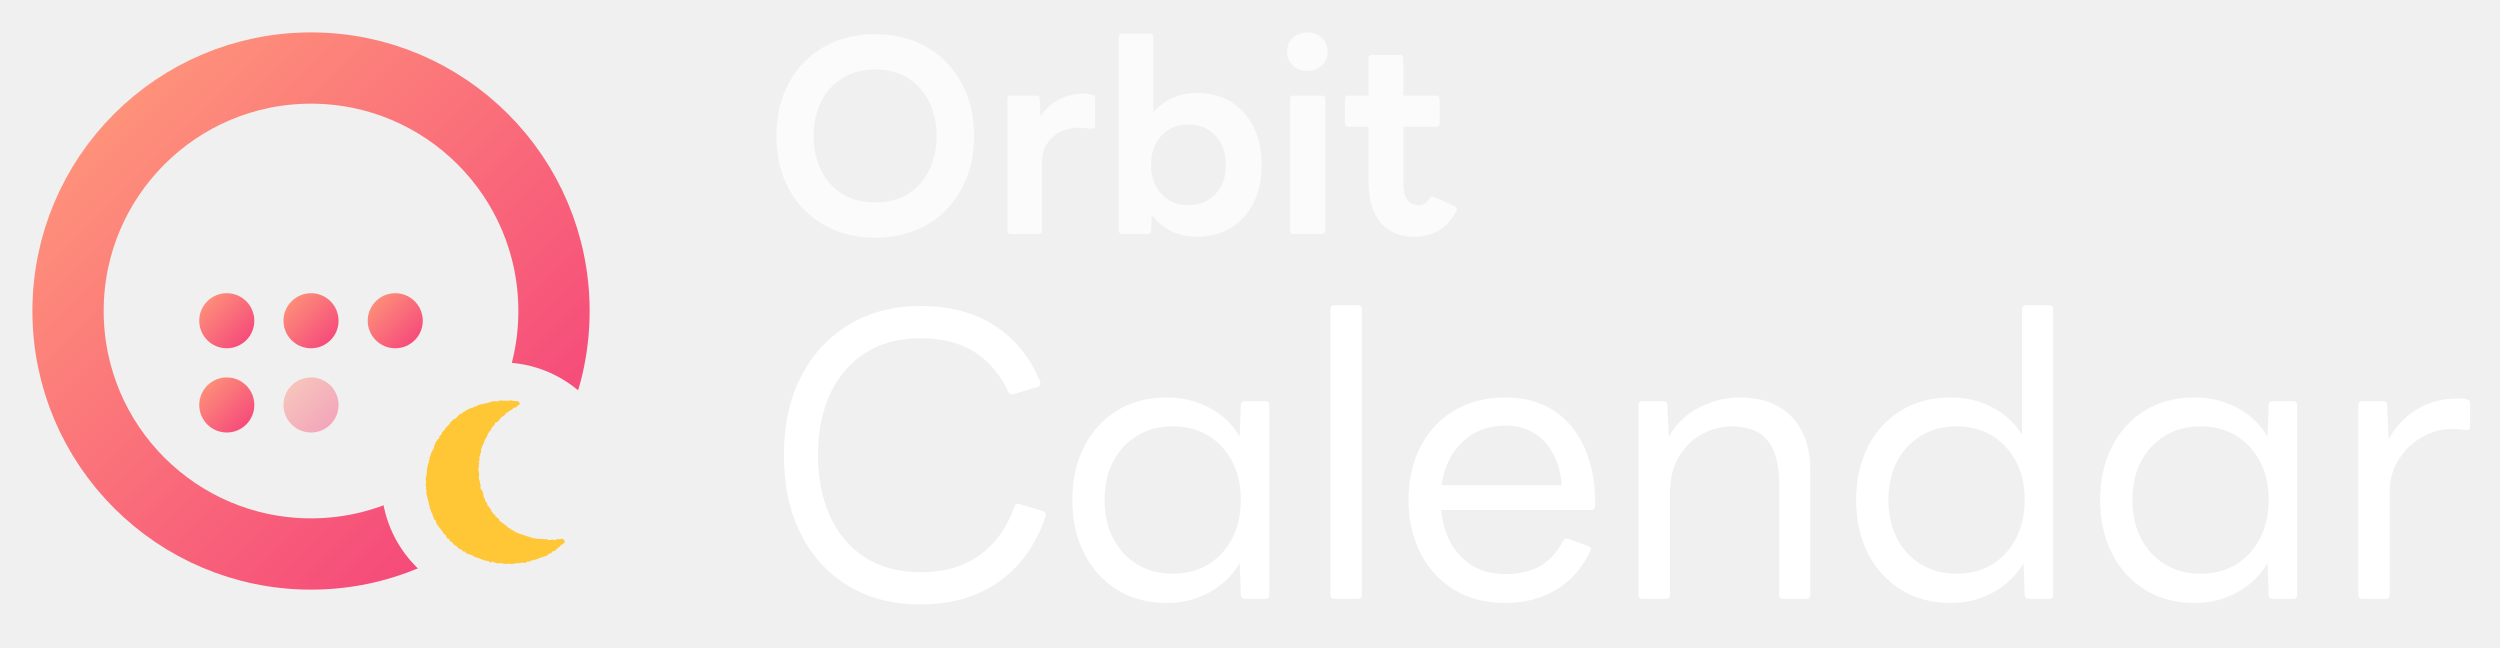
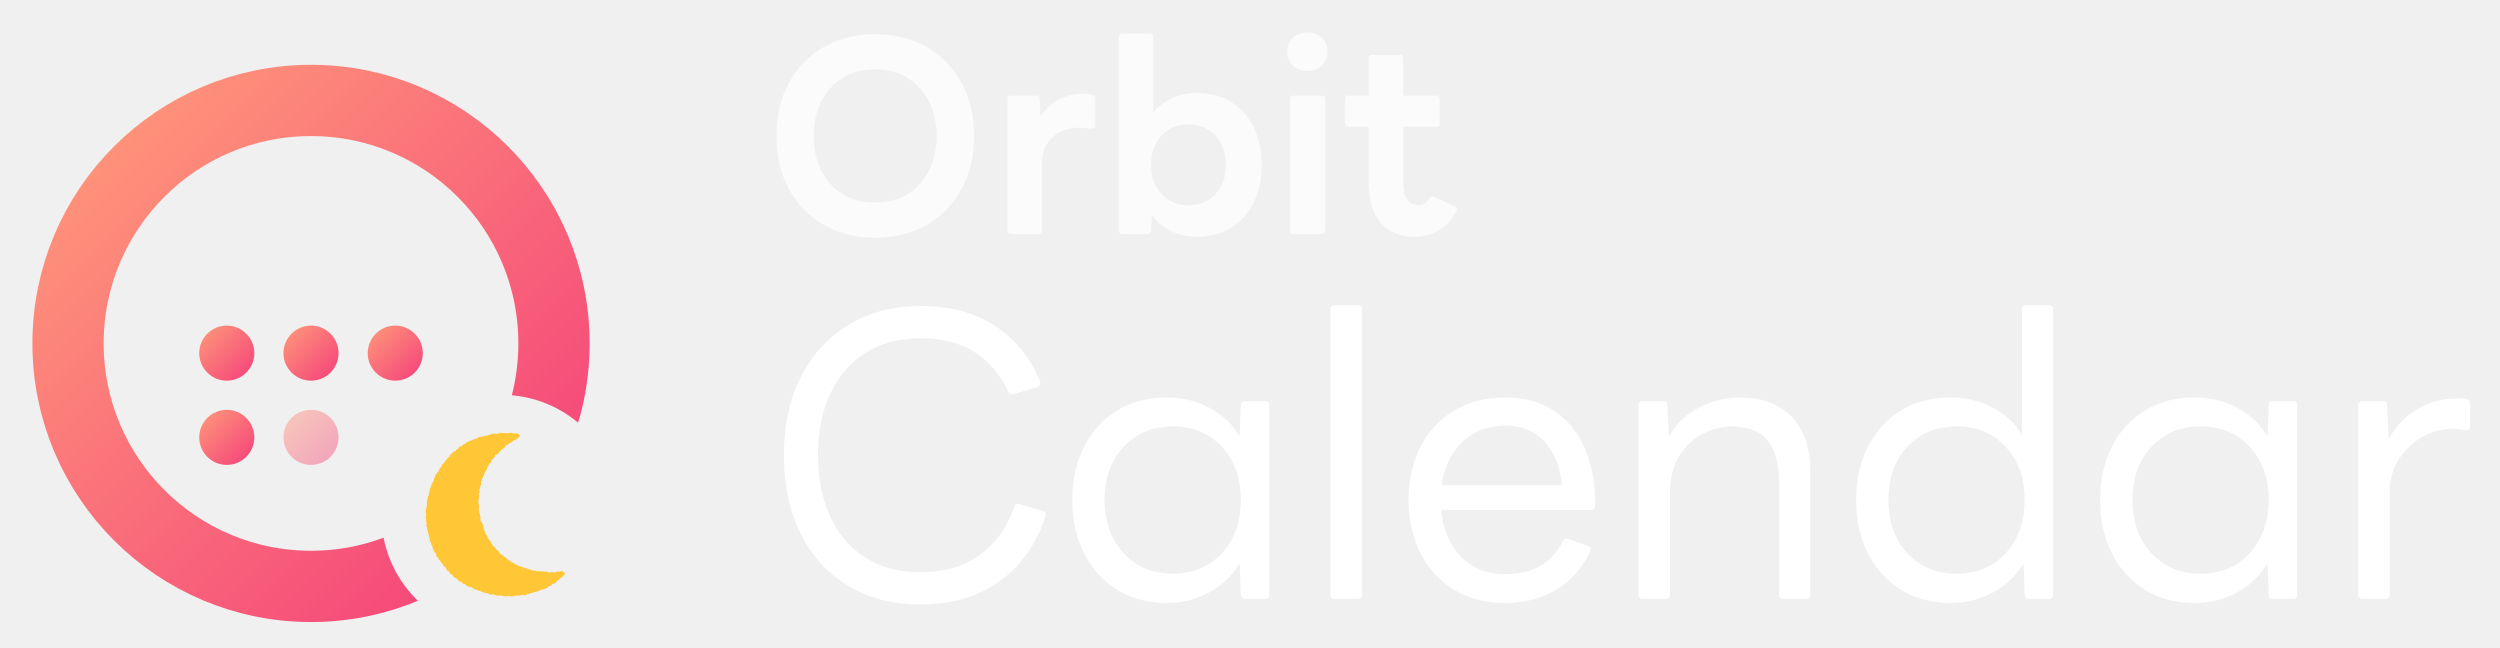
<svg xmlns="http://www.w3.org/2000/svg" viewBox="0 0 463 120">
  <defs>
    <linearGradient id="ink" x1="0" y1="0" x2="1" y2="1">
      <stop offset="0" stop-color="#FF9A7A" />
      <stop offset="1" stop-color="#F43F7A" />
    </linearGradient>
    <clipPath id="inside">
      <circle cx="256" cy="256" r="146" />
    </clipPath>
    <mask id="moon-gap">
      <rect width="512" height="512" fill="#fff" />
      <circle cx="373.42" cy="361.72" r="74" fill="#000" />
    </mask>
  </defs>
-   <g transform="scale(0.3) translate(-64 -64)">
+   <g transform="translate(0 6) scale(0.3) translate(-64 -64)">
    <g mask="url(#moon-gap)">
      <path d="M116 204H396" stroke="url(#ink)" stroke-width="34" clip-path="url(#inside)" />
      <circle cx="204" cy="262" r="17" fill="url(#ink)" />
      <circle cx="256" cy="262" r="17" fill="url(#ink)" />
      <circle cx="308" cy="262" r="17" fill="url(#ink)" />
      <circle cx="204" cy="314" r="17" fill="url(#ink)" />
      <circle cx="256" cy="314" r="17" fill="url(#ink)" opacity="0.45" />
      <circle cx="256" cy="256" r="150" fill="none" stroke="url(#ink)" stroke-width="44" />
    </g>
    <path transform="translate(319.14 302.84) scale(0.46)" d="M183.57,223.72c-.77-.04-1.41.11-2,.45-.33.19-.58.43-.63.82-.1.72-.59,1.07-1.23,1.19-.7.13-1.35.35-1.92.78-.31.23-.67.3-1.02.36-.91.16-1.79.39-2.52,1-.06.05-.15.09-.23.09-2.12-.06-3.83,1.19-5.75,1.75-.5.15-.71.66-1.2.7-1.66.15-3.04,1.39-4.79,1.18-.24-.03-.44.09-.62.22-.68.47-1.58.4-2.22.7-1.02.47-2,.38-3.01.52-.29.04-.41.27-.41.56,0,.34.03.76-.38.82-.38.06-.78-.09-1.08-.36-.84-.74-1.4-.66-1.9.34-.29.59-.7.93-1.39.85-.79-.09-1.5.02-2.05.68-.29.34-.6.25-.85-.06-.79-.98-1.71-.84-2.77-.48-1.32.44-2.61.86-4.1.8-1.29-.05-2.57.01-3.86-.2-.58-.09-1.3.37-1.74.84-.37.39-.67.46-1.09.26-.84-.4-1.58-.4-2.41.17-.6.42-1.43.38-2.04-.16-.47-.42-.93-.45-1.46-.19-.55.26-1.03.25-1.56-.13-.55-.4-1.71-.18-2.17.31-.49.51-1.13.49-1.63.2-1.23-.7-2.53-.64-3.84-.52-.63.06-1.08-.28-1.52-.61-.49-.37-.95-.54-1.52-.15-.17.12-.42.19-.64.18-1.09-.05-2.19-.19-3.22.36-.26.14-.48,0-.68-.19-.26-.25-.57-.47-.8-.74-.45-.53-.92-.62-1.44-.15-.45.41-.87.3-1.27-.04-.53-.45-1.06-.92-1.58-1.39-.4-.36-.69-.35-1.03.11-.95,1.29-1.94,1.43-3.14.42-.68-.57-1.34-1.11-2.31-.96-.16.03-.31-.02-.45-.16-.46-.47-1.1-.62-1.7-.6-1.31.05-2.51-.46-3.78-.63-.38-.05-.55-.36-.86-.49-2-.81-4.01-1.62-6.02-2.4-.52-.2-1.17.12-1.62-.25-.76-.63-1.67-.79-2.57-1.04-.27-.07-.53-.3-.77-.28-1.4.17-2-.9-2.76-1.72-.11-.12-.17-.33-.36-.3-.85.17-1.44-.39-2.04-.79-1.14-.76-2.49-.38-3.68-.83-1.73-.65-3.17-1.65-4.41-3-.53-.58-1.23-.98-2.03-.83-.85.17-1.37-.16-1.71-.85-.25-.5-.79-.87-.62-1.58.08-.33-.33-.29-.57-.25-1,.17-1.91.04-2.8-.51-.34-.22-.65-.42-.88-.74-.39-.55-.74-1.09-1.43-1.35-.39-.15-.63-.55-.75-.97-.27-.94-.85-1.3-1.85-1.49-1.08-.21-2.25-.63-2.88-1.73-.32-.56-.62-1.1-1.15-1.51-.44-.34-.68-.86-.83-1.43-.23-.88-.54-1.01-1.38-.7-.82.3-1.87-.56-1.88-1.68,0-.88-.26-1.54-.91-2.12-.27-.24-.39-.38-.61,0-.29.51-.64.33-.96.06-1.23-1.04-2.01-2.36-2.33-3.93-.12-.57-.33-1.04-.84-1.38-.7-.46-1.37-.98-2.07-1.44-.44-.29-.81-.68-.92-1.16-.32-1.41-1.49-2.2-2.28-3.26-1.23-1.64-1.98-3.66-3.82-4.82-.48-1.91-2.31-2.97-2.98-4.77-.24-.65-.61-1.28-.51-2,.12-.85-.33-1.48-.71-2.15-.11-.18-.26-.26-.41-.2-.69.27-.81-.3-1.11-.68-1.25-1.6-1.24-3.67-2.09-5.41-.47-.96-.78-1.96-.91-3.02-.04-.29-.25-.42-.42-.6-.75-.81-1.18-1.79-1.3-2.86-.15-1.28-.15-1.32-.98-2.35-.66-.82-.93-1.87-.67-2.85.33-1.23-.25-2.08-.87-2.95-.17-.24-.34-.48-.23-.76.39-.97.1-1.78-.5-2.55-.07-.09-.11-.29-.06-.4.42-1.06-.15-1.87-.64-2.72-.34-.59-.61-1.2-.31-1.91.05-.11.03-.3-.03-.4-.61-1.05-.86-2.17-.87-3.38,0-.49-.21-1.01-.52-1.4-.37-.46-.46-.96-.39-1.5.15-1.11-.25-2.26.36-3.34.22-.4.07-.85-.31-1.21-.54-.51-.72-1.19-.38-1.83.43-.83.23-1.62-.06-2.35-.26-.65-.33-1.28-.33-1.96.01-.87,0-1.74-.01-2.61,0-.54.04-1.06.43-1.5.45-.51.04-1.02-.08-1.49-.56-2.06-.75-4.09.05-6.16.36-.93.59-1.92.56-2.94,0-.08-.03-.2.01-.25,1.11-1.31.1-2.82.37-4.21.16-.81.2-1.65.3-2.48,0-.08.08-.17.06-.24-.4-1.55.45-2.82.91-4.18.22-.66.17-1.32.16-1.99-.01-.87.21-1.61.98-2.17.74-.54.37-1.45.13-1.97-.36-.76-.04-1.04.46-1.31.35-.18.4-.41.38-.74-.02-.34.03-.66.2-.97.26-.47.29-.94-.1-1.4-.29-.35-.31-.77.17-.96.6-.23.67-.69.66-1.21,0-.43-.02-.88.32-1.17.66-.54.71-1.25.79-2.02.15-1.5.85-2.79,1.78-3.95.41-.51.27-1.21.69-1.74.37-.47.64-1.05,1.06-1.49.69-.74.9-1.6.71-2.56-.13-.65.03-1.16.39-1.72.62-.98.98-2.1,1.33-3.2.27-.86.63-1.66,1.33-2.29.53-.48,1.04-.97,1.18-1.77.09-.53.57-.95,1.04-1.25,1.18-.78,1.84-1.82,1.8-3.27-.02-.75.4-1.23,1-1.63.48-.33.94-.7,1.34-1.12.49-.5.86-1.05.91-1.82.1-1.44,1.04-2.38,2.17-3.15,1.19-.81,1.68-2.18,2.57-3.22,1.2-1.41,2.09-3.08,3.6-4.23.34-.26.6-.55.85-.89.36-.49.83-.9,1.4-1.16.25-.12.63-.26.49-.58-.54-1.25.5-1.73,1.17-2.22,1.02-.74,2.07-1.33,2.56-2.62.28-.73.88-1.17,1.84-1.17.92,0,1.71-.51,2.34-1.28.66-.81,1.35-1.63,2.29-2.19.53-.32.9-.86,1.15-1.4.57-1.26,1.61-1.85,2.87-2.03.97-.14,1.68-.41,2.29-1.28.89-1.26,2.35-1.8,3.73-2.37.55-.23,1.1-.37,1.32-1.03.07-.21.3-.44.51-.52,1.4-.52,2.75-1.15,4.03-1.93.6-.36,1.21-.63,1.88-.82.3-.09.63-.22.9-.11.84.34,1.38-.06,1.9-.63.25-.27.51-.58.87-.63,1.58-.24,2.9-1.33,4.54-1.35.21,0,.39-.08.48-.28.64-1.33,1.96-1.29,3.13-1.6,1.22-.32,2.56-.24,3.64-1.04.07-.05.24-.07.32-.02,1.08.67,1.89,0,2.64-.6.52-.41.94-.59,1.46-.11.34.31.72.14,1.03.03,1.62-.53,3.16-1.29,4.92-1.33.35,0,.56-.41.88-.6,1.22-.73,2.56-.71,3.89-.77.36-.02.72.03,1.04-.23.15-.12.34-.17.55-.09,1.41.53,2.87.32,4.31.31.41,0,.83-.11,1.08-.4.99-1.13,2.32-1.03,3.49-.76,1.45.33,2.83.42,4.29.25,1.18-.14,2.4.11,3.6.06,1.29-.06,2.61.19,3.88-.45.48-.24,1.15-.15,1.72.09,1.43.59,2.91.79,4.47.75,1.13-.03,2.27.22,3.42.16.32-.02.61.14.85.33.39.31.71.66,1.28.68.24,0,.46.29.52.6.04.22.13.43.22.63.68,1.5.61,1.76-.78,2.74-1.18.83-2.38,1.66-3.36,2.73-.87.95-1.98,1.35-3.23,1.31-.78-.03-1.23.32-1.45,1-.24.71-.75,1.09-1.41,1.33-.08.03-.19.02-.24.07-1.51,1.68-4.31,1.54-5.38,3.84-.17.36-.48.27-.8.15-.76-.29-1.36,0-1.6.77-.59,1.88-1.93,3.01-3.67,3.76-.03.01-.07,0-.08.02-.93,1.29-2.7,1.61-3.48,3.1-.28.53-.69,1.02-1.13,1.44-.8.76-1.28,1.83-2.08,2.49-.78.64-1.51,1.78-2.89,1.32-.34-.11-1.35,1.18-1.3,1.76.06.75-.31,1.17-.84,1.58-.37.28-.51.7-.63,1.15-.18.72-.52,1.31-1.44,1.18-.35-.05-.56.1-.7.45-.49,1.24-.93,2.5-1.74,3.59-.29.4.02,1.18-.57,1.41-1.16.44-1.69,1.43-2.26,2.37-.46.76-.76,1.61-1.56,2.11-.1.06-.21.27-.18.35.52,1.17-.4,1.92-.83,2.8-.26.55-.64,1.03-.64,1.69,0,.46-.46.68-.72,1-.53.65-.91,1.42-1.4,2.05-.75.95-.68,1.87-.82,2.92-.11.8-.49,1.95-1.44,2.49-.31.18-.42.39-.33.67.36,1.13-.25,1.83-1.06,2.41-.44.32-.6.68-.57,1.21.06.93.14,1.87-.82,2.47-.21.13-.13.35-.13.54.01,1.31,0,2.63.04,3.94.02.7-.47,1.12-.84,1.59-.37.47-.59.89-.39,1.52.36,1.15-.05,2.13-.82,3-.41.47-.49.91-.15,1.51.35.6.05,1.32.03,1.97-.02.83-.15,1.69-.68,2.45-.39.55-.63,1.15.07,1.82.51.49.4,1.28.12,1.9-.46,1.01-.72,2-.12,3.04.21.36.12.7-.19.98-.68.64-.98,1.34-.66,2.31.17.54.1,1.17.05,1.75-.08.87.14,1.69.51,2.43.28.56.36,1.1.31,1.7-.04.52-.1,1.01.27,1.5.3.41.28,1.07-.19,1.37-.62.41-.46.9-.3,1.38.27.81.16,1.62.14,2.45-.02,1.3-.15,2.7.92,3.75.22.22.19.45.18.69-.02.84-.03,1.68.45,2.44.14.23.12.49.1.74-.06.59-.08,1.14.45,1.59.27.23.38.65.21,1.02-.61,1.33-.33,2.67-.14,4.02.06.44.39.7.72.89.66.39.99.96,1.16,1.67.18.75.47,1.44,1.05,1.97.46.42.58,1.06.51,1.55-.21,1.34.41,2.51.56,3.76.08.63.22,1.26.38,1.87.23.89,1.06,1.38,1.51,2.14.22.37.4.59.14,1.02-.36.59-.23,1.12.17,1.75.74,1.17,1.75,2.09,2.58,3.17.42.55.6,1.08.36,1.74-.25.69-.11,1.15.54,1.63,1.03.75,1.97,1.64,2.53,2.86.22.49.64.93,1.05,1.29.7.61,1.07,1.38,1.14,2.26.07.82.28,1.46,1.03,1.93.67.42,1.14,1.05,1.34,1.85.26,1.05,1.33,1.1,2.04,1.59.52.36.9.66.84,1.39-.06.63.37,1.11.91,1.4,1.41.77,2.39,2.08,3.73,2.94.27.18.4.54.47.88.22,1.18.93,2,1.88,2.67,2.34,1.63,4.68,3.27,7.02,4.91.79.55,1.37,1.31,2.01,2.01.9.97,2.1,1.57,3.25,2.18.87.46,1.61,1.05,2.27,1.75.45.47,1.01.73,1.64.71.6-.03,1.03.21,1.39.63.53.61,1.15,1.06,1.94,1.27.03,0,.06.01.08.03,1.27,1.65,3.47,1.44,5.02,2.54.18.12.41.22.62.24.73.08,1.41.29,2.02.68.54.34,1.24.16,1.67.37.83.41,1.78.45,2.56.98.66.44,1.39.71,2.22.63.16-.02.4-.01.48.08.71.77,1.66.71,2.58.9.77.16,1.54.57,2.25.89,1.6.72,3.38.76,4.92,1.59.49.26,1.09.39,1.53.11.59-.36.99-.11,1.47.12.78.36,1.66.43,2.44.8.33.16.58-.11.77-.37.42-.57.85-.48,1.22.02.36.48.72.59,1.29.34.82-.36,1.72-.24,2.57-.14,1.3.16,2.58.42,3.9.39.24,0,.49.09.72.18.38.16.72.17.98-.17.49-.63,1.12-.51,1.48-.03.76,1.01,1.86,1.03,2.91,1.18,1.31.19,2.58-.1,3.8-.59.31-.13.66-.17.98-.03.66.3,1.35.45,2.07.58.7.13,1.26.03,1.96-.16.84-.23,1.38-.64,1.95-1.19.53-.5,1.22-.33,1.54.18.48.76,1.07.62,1.57.29,1.1-.74,2.3-.72,3.54-.69.59.01,1.07.18,1.54.55.7.56,1.16,1.37,1.96,1.83.24.14.32.43.31.74-.06,1.14-.37,2.14-1.5,2.68-.27.13-.43.32-.59.57-.4.63-.76,1.2-1.74,1.16-.6-.03-1.19.58-1.63,1.1-.3.36-.61.74-.83,1.16-.62,1.14-1.54,1.8-2.83,1.97-.62.08-.97.45-.97,1.13,0,.95-.5,1.38-1.45,1.28-.34-.04-.51.19-.7.39-.64.67-1.27,1.34-1.89,2.03-.3.33-.62.39-1.05.23-1.27-.48-2.19.01-2.52,1.32-.29,1.16-.93,1.63-2.08,1.61Z" fill="#ffc636" />
  </g>
  <path transform="translate(141 41.66) scale(0.45714)" d="M46.10 5.20L46.10 5.20Q37.40 5.20 30.10 2.30Q22.80-0.60 17.40-6.05Q12-11.50 9.05-19.10Q6.10-26.70 6.10-36L6.10-36Q6.10-45.40 9.05-53Q12-60.60 17.40-66.05Q22.80-71.50 30.10-74.40Q37.40-77.30 46.10-77.30L46.10-77.30Q54.80-77.30 62.15-74.40Q69.50-71.50 74.85-66.05Q80.20-60.60 83.20-53Q86.20-45.40 86.20-36L86.20-36Q86.20-26.70 83.20-19.10Q80.20-11.50 74.85-6.05Q69.50-0.60 62.15 2.30Q54.80 5.20 46.10 5.20ZM21.20-36L21.20-36Q21.20-28.20 24.25-22.10Q27.30-16 32.90-12.55Q38.50-9.10 46.10-9.10L46.10-9.10Q53.80-9.10 59.35-12.55Q64.90-16 67.95-22.10Q71-28.20 71-36L71-36Q71-43.90 67.95-49.95Q64.90-56 59.35-59.50Q53.80-63 46.10-63L46.10-63Q38.50-63 32.90-59.50Q27.30-56 24.25-49.95Q21.20-43.90 21.20-36ZM112.30 3.70L101.10 3.70Q99.70 3.70 99.70 2.30L99.70 2.30L99.70-51Q99.70-52.40 101.10-52.40L101.10-52.40L111.30-52.40Q112.80-52.40 112.80-51L112.80-51L113.10-44Q116.00-48.50 120.60-50.85Q125.20-53.20 130.20-53.20L130.20-53.20Q131.40-53.20 132.30-53.10Q133.20-53 134-52.80L134-52.80Q135.20-52.50 135.20-51.30L135.20-51.30L135.20-40.20Q135.20-39 134-39L134-39Q132.90-39 131.55-39.20Q130.20-39.40 128.50-39.40L128.50-39.40Q124.70-39.40 121.30-37.75Q117.90-36.10 115.80-32.95Q113.70-29.80 113.70-25.30L113.70-25.30L113.70 2.30Q113.70 3.70 112.30 3.70L112.30 3.70ZM176.50 4.80L176.50 4.80Q170.70 4.80 165.95 2.45Q161.20 0.10 158.20-4L158.20-4L157.90 2.30Q157.90 3.70 156.40 3.70L156.40 3.70L146.20 3.70Q144.80 3.70 144.80 2.30L144.80 2.30L144.80-76.10Q144.80-77.50 146.20-77.50L146.20-77.50L157.40-77.50Q158.80-77.50 158.80-76.10L158.80-76.10L158.80-45.60Q162-49.40 166.50-51.45Q171-53.50 176.50-53.50L176.50-53.50Q184.50-53.50 190.40-49.80Q196.30-46.10 199.50-39.55Q202.70-33 202.70-24.30L202.70-24.30Q202.70-15.70 199.50-9.15Q196.30-2.60 190.40 1.10Q184.50 4.80 176.50 4.80ZM157.90-24.30L157.90-24.30Q157.90-17.10 162.10-12.55Q166.30-8 173-8L173-8Q179.80-8 184-12.55Q188.20-17.10 188.20-24.30L188.20-24.30Q188.20-31.60 184-36.15Q179.80-40.70 173-40.70L173-40.70Q166.30-40.70 162.10-36.15Q157.90-31.60 157.90-24.30ZM221.20-62.40L221.20-62.40Q217.70-62.40 215.35-64.55Q213-66.70 213-70.20L213-70.20Q213-73.70 215.35-75.85Q217.70-78 221.20-78L221.20-78Q224.70-78 227.05-75.85Q229.40-73.70 229.40-70.20L229.40-70.20Q229.40-66.70 227.05-64.55Q224.70-62.40 221.20-62.40ZM214.20 2.20L214.20-51Q214.20-52.40 215.60-52.40L215.60-52.40L227.10-52.40Q228.50-52.40 228.50-51L228.50-51L228.50 2.20Q228.50 3.70 227.10 3.70L227.10 3.70L215.60 3.70Q214.20 3.70 214.20 2.20L214.20 2.20ZM264.80 4.80L264.80 4.80Q255.70 4.80 250.85-0.90Q246.00-6.60 246.00-18L246.00-18L246.00-39.80L237.80-39.80Q236.40-39.80 236.40-41.20L236.40-41.20L236.40-51Q236.40-52.40 237.80-52.40L237.80-52.40L246.00-52.40L246.00-67.50Q246.00-68.90 247.40-68.90L247.40-68.90L258.70-68.90Q260.10-68.90 260.10-67.50L260.10-67.50L260.10-52.40L273.40-52.40Q274.80-52.40 274.80-51L274.80-51L274.80-41.20Q274.80-39.80 273.40-39.80L273.40-39.80L260.10-39.80L260.10-17.10Q260.10-8 266.40-8L266.40-8Q269-8 270.60-10.70L270.60-10.70Q271.30-12 272.50-11.40L272.50-11.40L281-7.60Q281.80-7.10 281.80-6.40L281.80-6.40Q281.80-5.80 281.40-5.30L281.40-5.30Q278.40 0.20 274 2.50Q269.60 4.80 264.80 4.80Z" fill="#fff" opacity=".7" />
  <path transform="translate(141 109.2) scale(0.685716)" d="M42.90 4L42.90 4Q31.90 4 23.60-0.95Q15.30-5.90 10.70-14.95Q6.10-24 6.10-36.30L6.10-36.30Q6.10-48.70 10.80-57.70Q15.50-66.70 23.80-71.65Q32.10-76.60 43-76.60L43-76.60Q54.90-76.60 63.10-71.25Q71.30-65.90 75.30-56.20L75.30-56.20Q75.60-55 74.50-54.70L74.50-54.70L68.10-52.80Q67.10-52.50 66.70-53.40L66.70-53.40Q63.40-60.50 57.55-64.20Q51.70-67.90 43.10-67.90L43.10-67.90Q34.20-67.90 27.95-63.85Q21.70-59.80 18.50-52.70Q15.30-45.60 15.30-36.30L15.30-36.30Q15.30-27 18.55-19.85Q21.80-12.70 28-8.70Q34.20-4.70 43.10-4.70L43.10-4.70Q52.40-4.70 58.85-9.25Q65.30-13.80 68.30-22.30L68.30-22.30Q68.60-23.40 69.70-23.10L69.70-23.10L76.10-21.20Q77-20.90 76.80-20L76.80-20Q74.60-13 70.05-7.55Q65.50-2.10 58.70 0.95Q51.90 4 42.90 4ZM109.50 3.60L109.50 3.60Q101.80 3.60 96.05 0Q90.30-3.60 87.15-9.85Q84.00-16.10 84.00-24.20L84.00-24.20Q84.00-32.30 87.15-38.55Q90.30-44.80 96.05-48.35Q101.80-51.90 109.50-51.90L109.50-51.90Q115.90-51.90 121.15-49.05Q126.40-46.20 129.20-41.30L129.20-41.30L129.50-49.80Q129.50-50.90 130.70-50.90L130.70-50.90L136.10-50.90Q137.20-50.90 137.20-49.80L137.20-49.80L137.20 1.30Q137.20 2.50 136.10 2.50L136.10 2.50L130.70 2.50Q129.50 2.50 129.50 1.30L129.50 1.30L129.20-7.20Q126.40-2.30 121.15 0.65Q115.90 3.60 109.50 3.60ZM111.10-4.30L111.10-4.30Q116.60-4.30 120.70-6.80Q124.80-9.30 127.15-13.80Q129.50-18.30 129.50-24.20L129.50-24.20Q129.50-30.20 127.15-34.65Q124.80-39.10 120.70-41.60Q116.60-44.10 111.10-44.10L111.10-44.10Q105.70-44.10 101.55-41.60Q97.40-39.10 95.05-34.65Q92.70-30.20 92.70-24.20L92.70-24.20Q92.70-18.30 95.05-13.80Q97.40-9.30 101.55-6.80Q105.70-4.30 111.10-4.30ZM161.10 2.50L154.90 2.50Q153.70 2.50 153.70 1.30L153.70 1.30L153.70-75.70Q153.70-76.80 154.90-76.80L154.90-76.80L161.10-76.80Q162.20-76.80 162.20-75.70L162.20-75.70L162.20 1.30Q162.20 2.50 161.10 2.50L161.10 2.50ZM200.90 3.60L200.90 3.60Q192.90 3.60 187.05 0Q181.20-3.60 178-9.90Q174.80-16.20 174.80-24.20L174.80-24.20Q174.80-32.30 178-38.55Q181.20-44.80 187.10-48.35Q193-51.90 200.90-51.90L200.90-51.90Q208.80-51.90 214.25-48.20Q219.70-44.50 222.50-37.95Q225.30-31.40 225.20-22.70L225.20-22.70Q225.20-21.50 224-21.50L224-21.50L183.60-21.50Q184.40-13.50 189-8.85Q193.60-4.20 200.90-4.20L200.90-4.20Q206.80-4.20 210.55-6.50Q214.30-8.80 216.50-13.10L216.50-13.10Q216.90-14 218-13.70L218-13.70L223.20-11.80Q224.40-11.50 223.90-10.40L223.90-10.40Q220.50-3.40 214.55 0.10Q208.60 3.60 200.90 3.60ZM200.90-44.30L200.90-44.30Q194.10-44.30 189.45-40Q184.80-35.70 183.70-28.20L183.70-28.20L216.20-28.20Q215.60-35.50 211.60-39.90Q207.60-44.30 200.90-44.30ZM244.30 2.50L238.10 2.50Q236.90 2.50 236.90 1.30L236.90 1.30L236.90-49.80Q236.90-50.90 238.10-50.90L238.10-50.90L243.50-50.90Q244.70-50.90 244.70-49.80L244.70-49.80L245.10-41.30Q248.10-46.60 253.40-49.25Q258.70-51.90 264.20-51.90L264.20-51.90Q273.30-51.90 278.30-46.65Q283.30-41.40 283.30-32.20L283.30-32.20L283.30 1.30Q283.30 2.50 282.30 2.50L282.30 2.50L276.10 2.50Q274.90 2.50 274.90 1.30L274.90 1.30L274.90-28.70Q274.90-36.40 271.80-40.25Q268.70-44.10 262-44.10L262-44.10Q258.20-44.10 254.35-42.15Q250.50-40.20 247.95-36.15Q245.40-32.10 245.40-25.70L245.40-25.70L245.40 1.30Q245.40 2.50 244.30 2.50L244.30 2.50ZM321.20 3.60L321.20 3.60Q313.50 3.60 307.75 0Q302-3.60 298.85-9.85Q295.70-16.10 295.70-24.20L295.70-24.20Q295.70-32.30 298.85-38.55Q302-44.80 307.75-48.35Q313.50-51.90 321.20-51.90L321.20-51.90Q327.40-51.90 332.45-49.25Q337.50-46.60 340.50-41.90L340.50-41.90L340.50-75.70Q340.50-76.80 341.60-76.80L341.60-76.80L347.80-76.80Q348.90-76.80 348.90-75.70L348.90-75.70L348.90 1.30Q348.90 2.50 347.80 2.50L347.80 2.50L342.40 2.50Q341.20 2.50 341.20 1.30L341.20 1.30L340.90-7.20Q338.10-2.30 332.85 0.65Q327.60 3.60 321.20 3.60ZM322.80-4.30L322.80-4.30Q328.30-4.30 332.40-6.80Q336.50-9.30 338.85-13.80Q341.20-18.30 341.20-24.20L341.20-24.20Q341.20-30.20 338.85-34.65Q336.50-39.10 332.40-41.60Q328.30-44.10 322.80-44.10L322.80-44.10Q317.40-44.10 313.25-41.60Q309.10-39.10 306.75-34.65Q304.40-30.20 304.40-24.20L304.40-24.20Q304.40-18.30 306.75-13.80Q309.10-9.30 313.25-6.80Q317.40-4.30 322.80-4.30ZM387.10 3.60L387.10 3.60Q379.40 3.60 373.65 0Q367.90-3.60 364.75-9.85Q361.60-16.10 361.60-24.20L361.60-24.20Q361.60-32.30 364.75-38.55Q367.90-44.80 373.65-48.35Q379.40-51.90 387.10-51.90L387.10-51.90Q393.50-51.90 398.75-49.05Q404.00-46.20 406.80-41.30L406.80-41.30L407.10-49.80Q407.10-50.90 408.30-50.90L408.30-50.90L413.70-50.90Q414.80-50.90 414.80-49.80L414.80-49.80L414.80 1.30Q414.80 2.50 413.70 2.50L413.70 2.50L408.30 2.50Q407.10 2.50 407.10 1.30L407.10 1.30L406.80-7.20Q404.00-2.30 398.75 0.65Q393.50 3.60 387.10 3.60ZM388.70-4.30L388.70-4.30Q394.20-4.30 398.30-6.80Q402.40-9.30 404.75-13.80Q407.10-18.30 407.10-24.20L407.10-24.20Q407.10-30.20 404.75-34.65Q402.40-39.10 398.30-41.60Q394.20-44.10 388.70-44.10L388.70-44.10Q383.30-44.10 379.15-41.60Q375.00-39.10 372.65-34.65Q370.30-30.20 370.30-24.20L370.30-24.20Q370.30-18.30 372.65-13.80Q375.00-9.30 379.15-6.80Q383.30-4.30 388.70-4.30ZM438.70 2.50L432.50 2.50Q431.30 2.50 431.30 1.30L431.30 1.30L431.30-49.80Q431.30-50.90 432.50-50.90L432.50-50.90L437.90-50.90Q439.10-50.90 439.10-49.80L439.10-49.80L439.50-40.60Q442.40-45.90 447.25-48.75Q452.10-51.60 457.70-51.60L457.70-51.60Q458.60-51.60 459.30-51.60Q460-51.60 460.50-51.40L460.50-51.40Q461.50-51.30 461.50-50.20L461.50-50.20L461.50-44.10Q461.50-42.90 460.30-43.10L460.30-43.10Q459.60-43.20 458.75-43.30Q457.90-43.40 456.70-43.40L456.70-43.40Q452.30-43.40 448.45-41.15Q444.60-38.90 442.20-35.10Q439.80-31.30 439.80-26.50L439.80-26.50L439.80 1.30Q439.80 2.50 438.70 2.50L438.70 2.50Z" fill="#fff" />
</svg>
